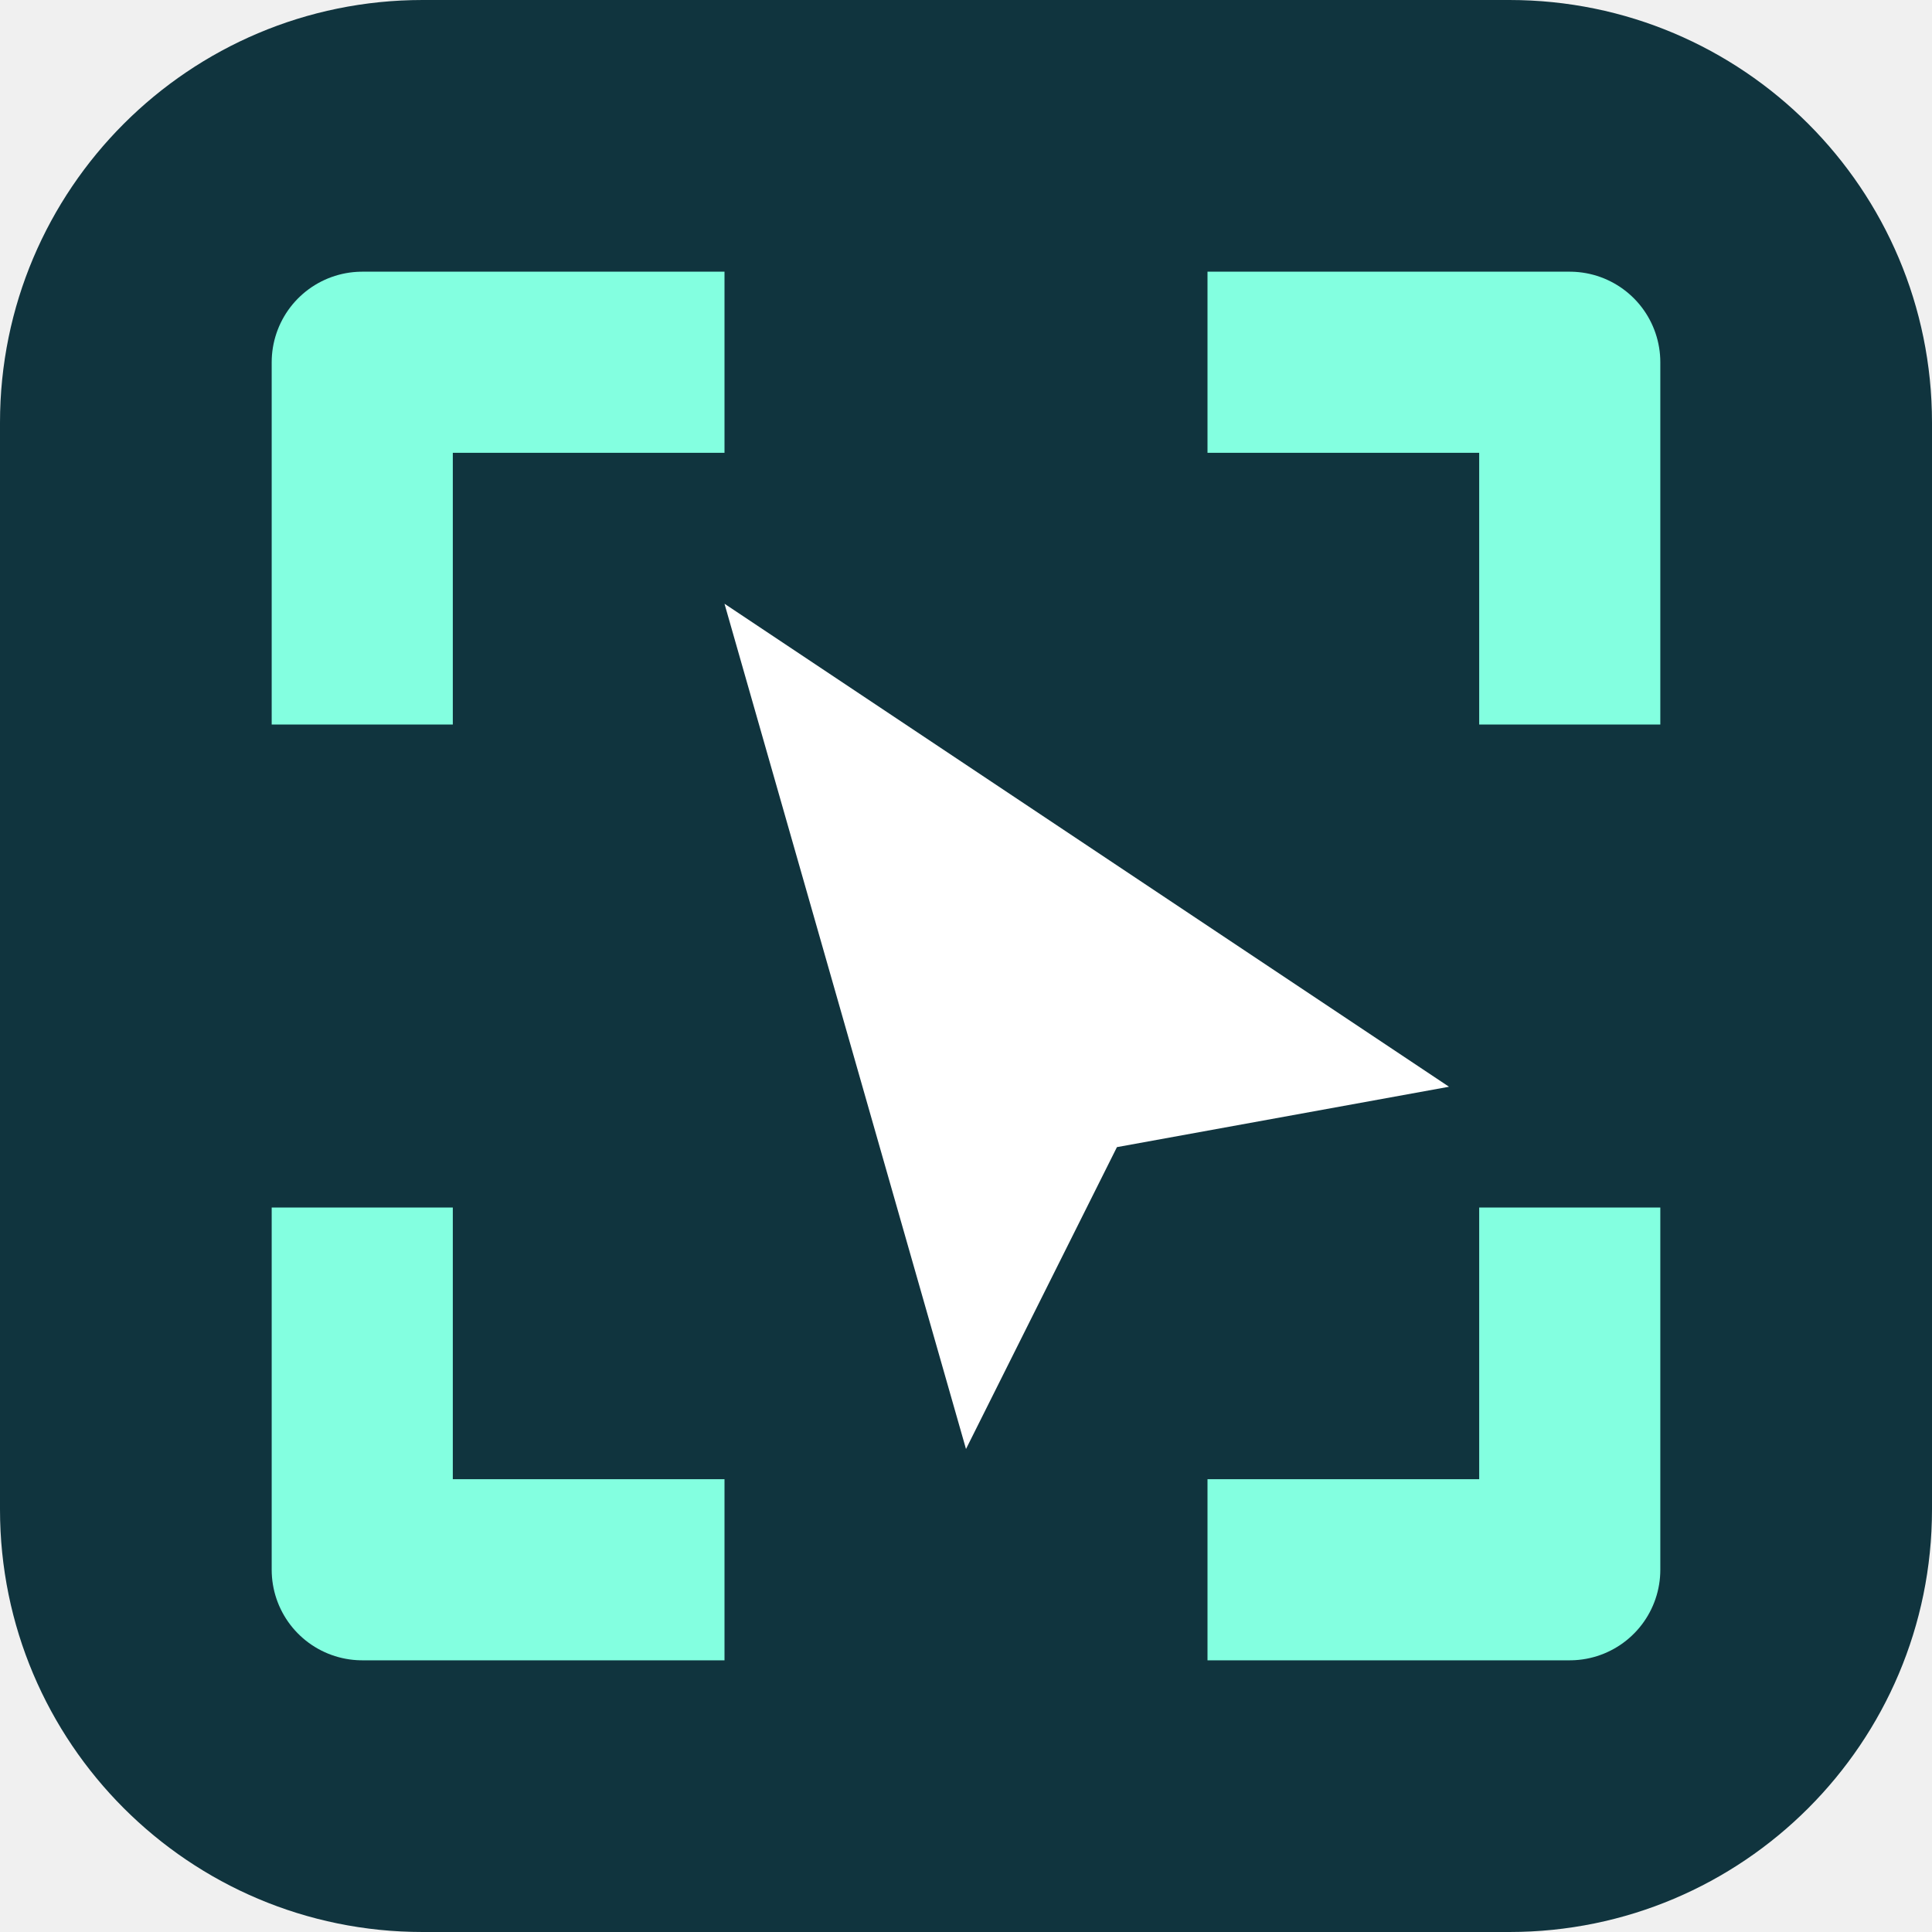
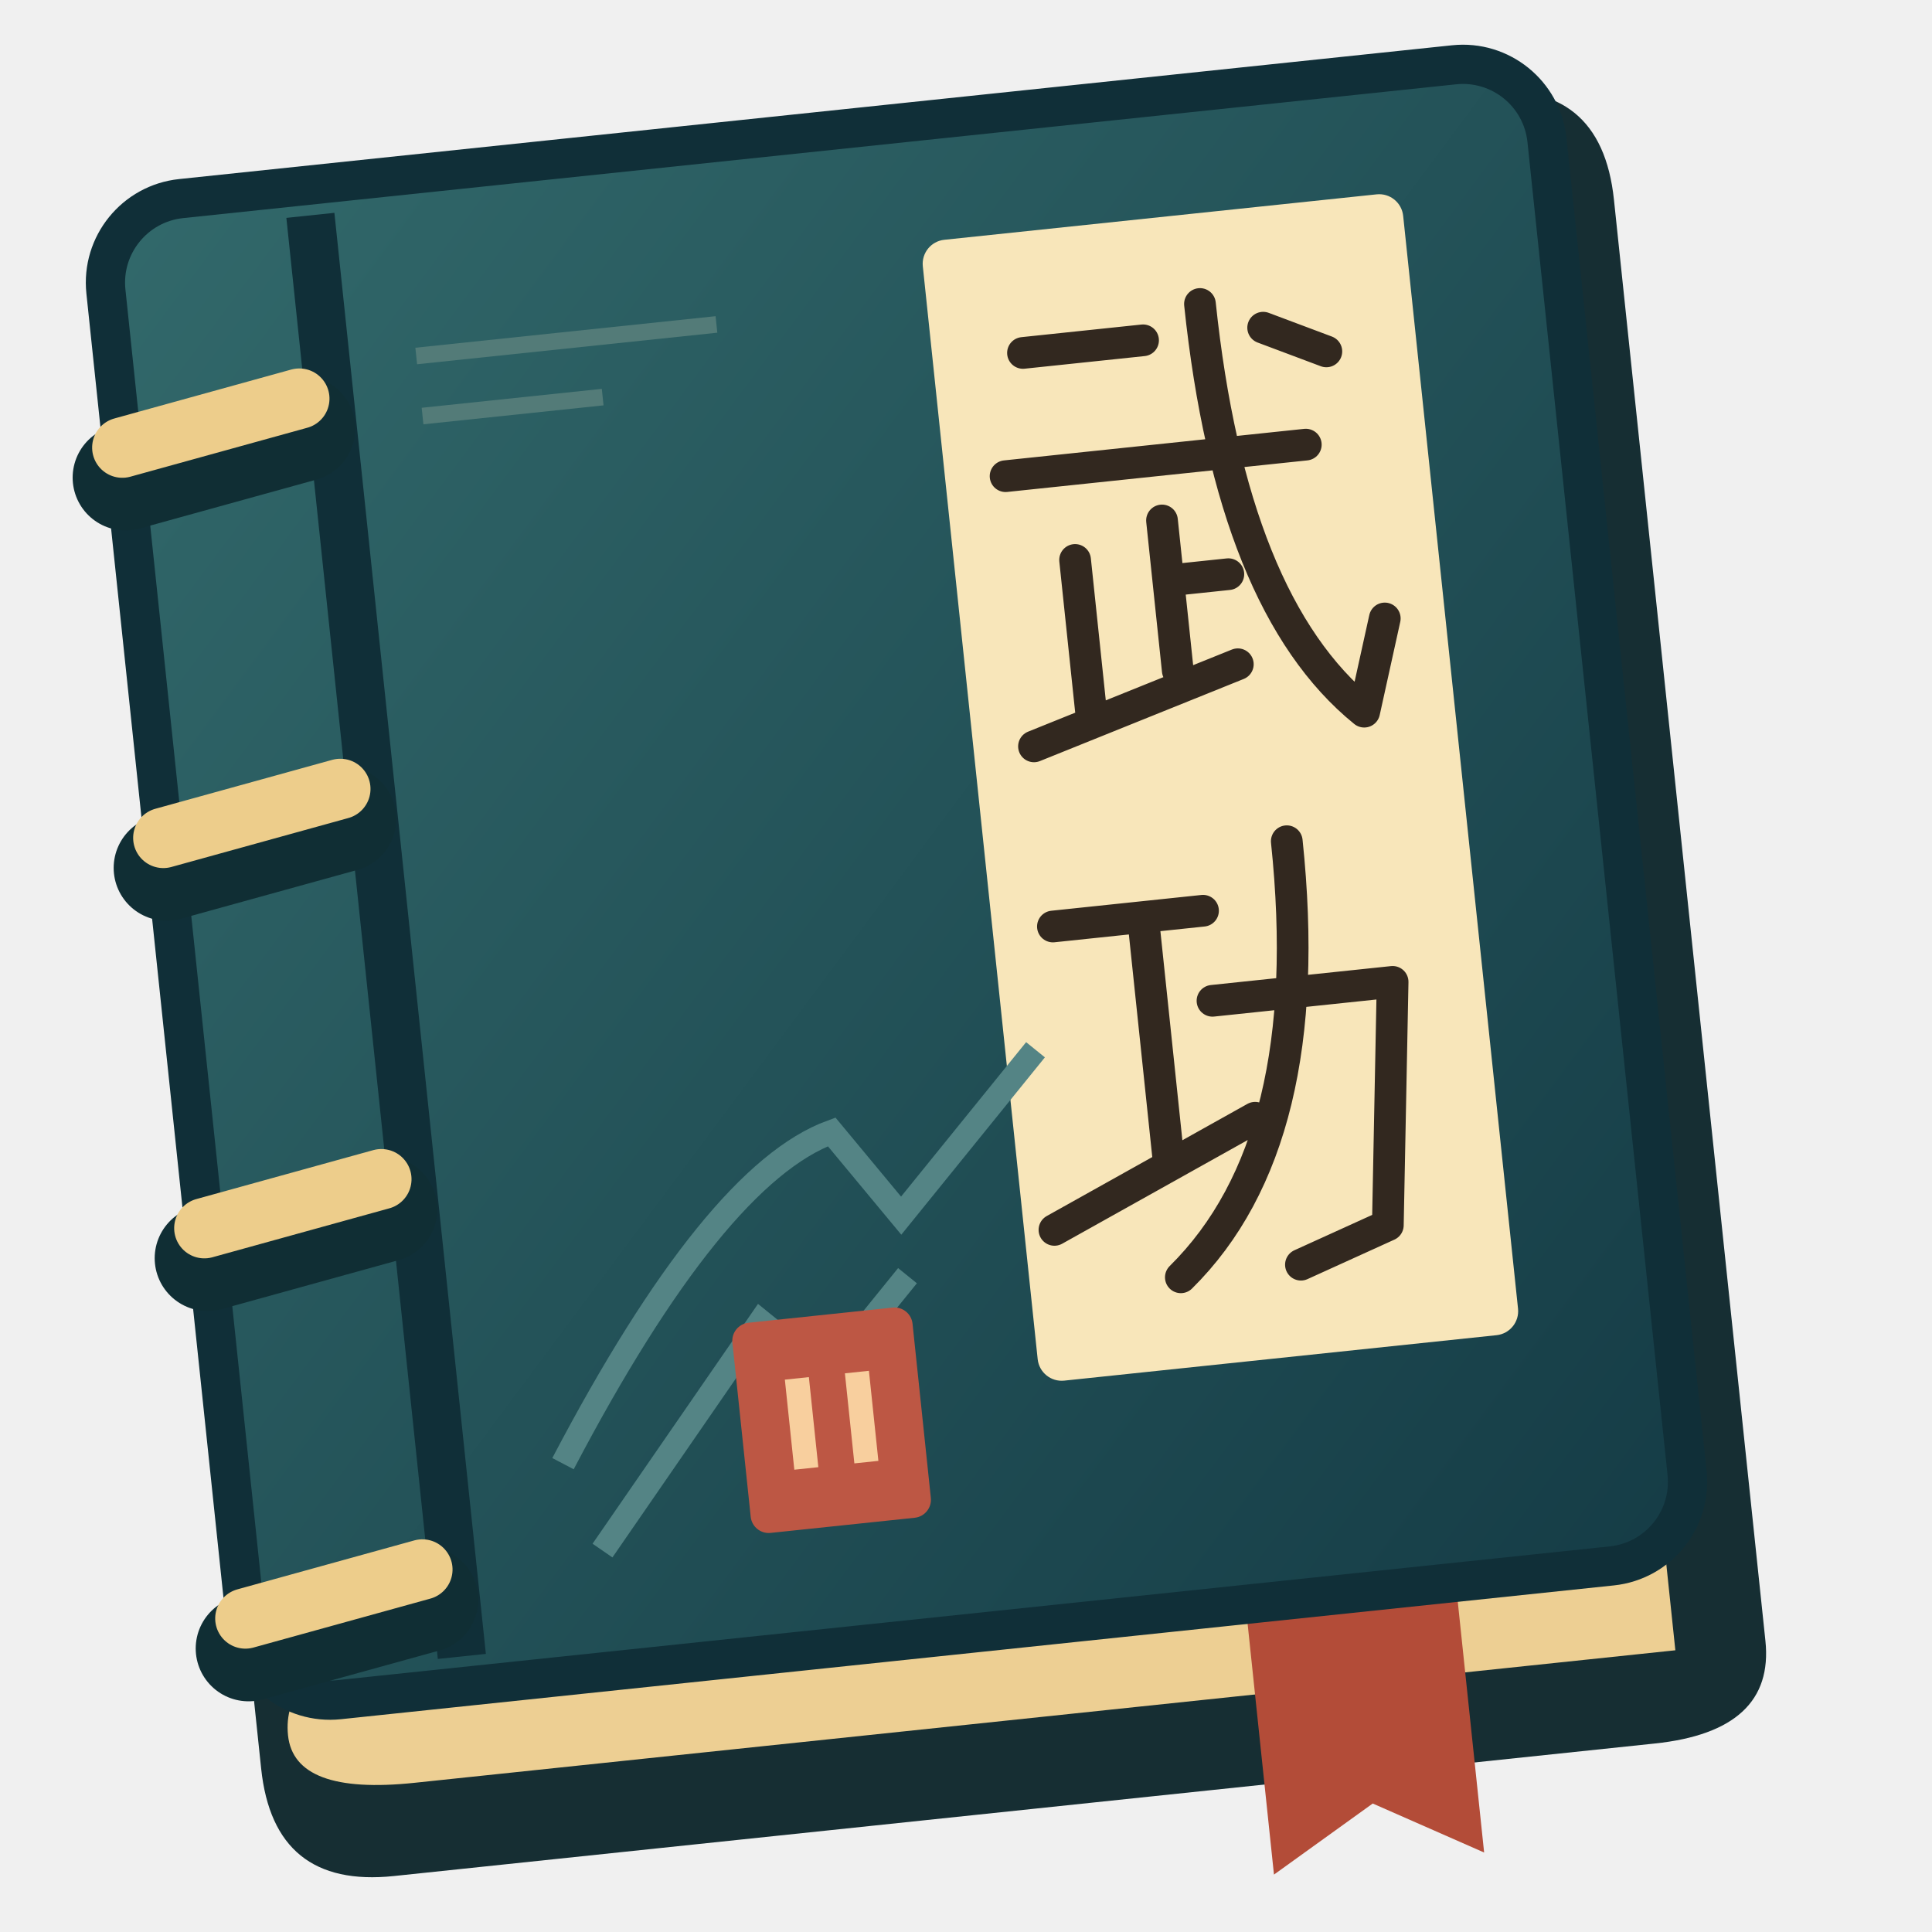
- <svg xmlns="http://www.w3.org/2000/svg" viewBox="0 0 32 32" width="256" height="256">
-   <rect width="32" height="32" rx="7" fill="#10343e" />
-   <path d="M12 6H6V12 M20 6H26V12 M6 20V26H12 M26 20V26H20" fill="none" stroke="#83ffe0" stroke-width="3" stroke-linejoin="round" />
-   <path d="M12 10L24 18L18.5 19L16 24Z" fill="white" />
+ <svg xmlns="http://www.w3.org/2000/svg" width="256" height="256" viewBox="0 0 64 64">
+   <defs>
+     <linearGradient id="cover" x2="100%" y2="100%">
+       <stop stop-color="#32696b" />
+       <stop offset="1" stop-color="#153c46" />
+     </linearGradient>
+   </defs>
+   <g transform="rotate(-6 32 32)">
+     <path d="M9 5h43q4 0 4 4v48q0 3-4 3H10q-4 0-4-4V10q0-5 3-5z" fill="#162e33" />
+     <path d="M10 52h43v5H11q-4 0-4-2t3-3z" fill="#edcf93" />
+     <path d="M39 53h7v10l-3.5-2-3.5 2z" fill="#b34c38" />
+     <rect x="6" y="4" width="48" height="50" rx="2.8" fill="url(#cover)" stroke="#102f38" stroke-width="1.3" />
+     <path d="M13 5v48" stroke="#102f38" stroke-width="1.6" />
+     <rect x="33" y="8" width="16" height="38" rx=".8" fill="#f8e6ba" />
+     <g stroke-width="1.05">
+       <g fill="none" stroke="#32281f" stroke-linecap="round" stroke-linejoin="round">
+         <path d="M36 12h4m-5 4h10m-8 3v5m3-6v5m0-3h2m-7 5 7-2m0-12q0 10 4 14l1-3m-3-10 2 1" />
+         <path d="M35 31h5m-2 0v8m-4 2 7-3m-1-4h6l-1 8-3 1m1-14q0 10-5 14" />
+       </g>
+     </g>
+     <path d="M17 47q6-9 10-10l2 3 5-5m-16 15 6-7 2 2 3-3" fill="none" stroke="#548485" stroke-width=".8" />
+     <path d="M16 10h10m-10 2h6" stroke="#537b78" stroke-width=".55" />
+     <g fill="none" stroke-linecap="round">
+       <path d="M6 13l6-1" stroke="#102e34" stroke-width="3.5" />
+       <path d="M6 12l6-1" stroke="#edcd8b" stroke-width="2" />
+       <path d="M6 26l6-1" stroke="#102e34" stroke-width="3.5" />
+       <path d="M6 25l6-1" stroke="#edcd8b" stroke-width="2" />
+       <path d="M6 39l6-1" stroke="#102e34" stroke-width="3.5" />
+       <path d="M6 38l6-1" stroke="#edcd8b" stroke-width="2" />
+       <path d="M6 52l6-1" stroke="#102e34" stroke-width="3.5" />
+       <path d="M6 51l6-1" stroke="#edcd8b" stroke-width="2" />
+     </g>
+     <rect x="23" y="43" width="6" height="7" rx=".6" fill="#bd5744" />
+     <path d="M25 45v3m2-3v3" stroke="#f8cf9e" stroke-width=".8" />
+   </g>
</svg>
